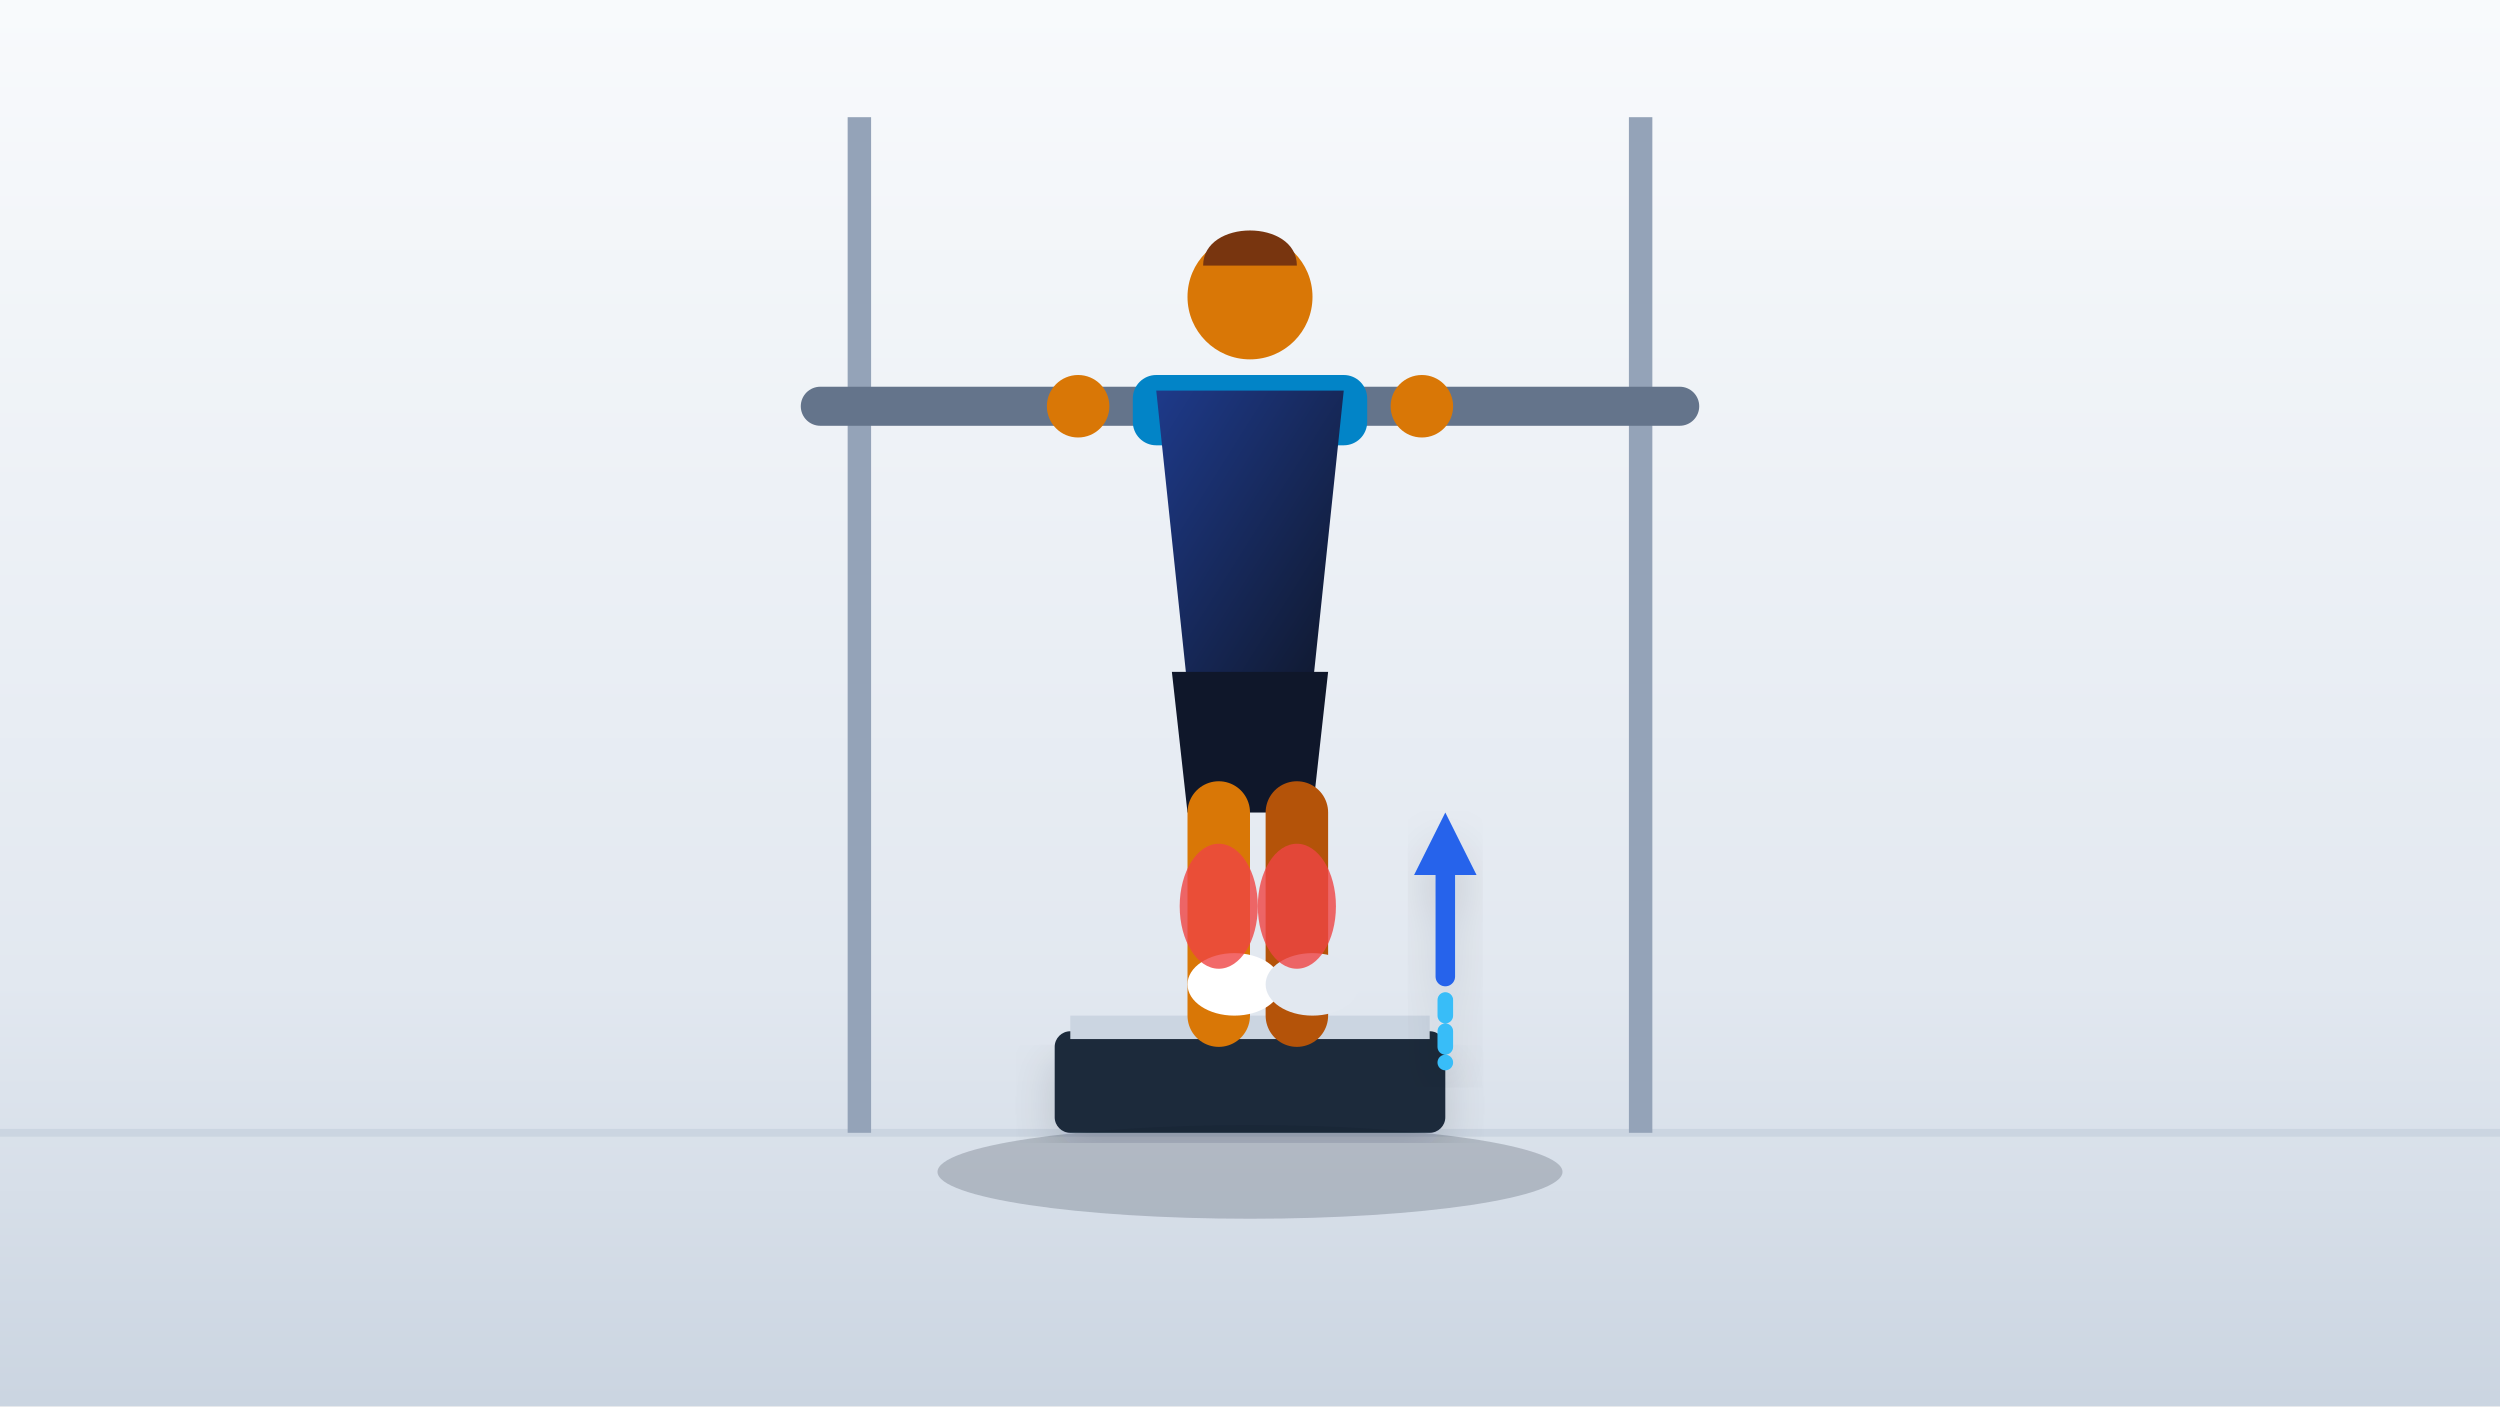
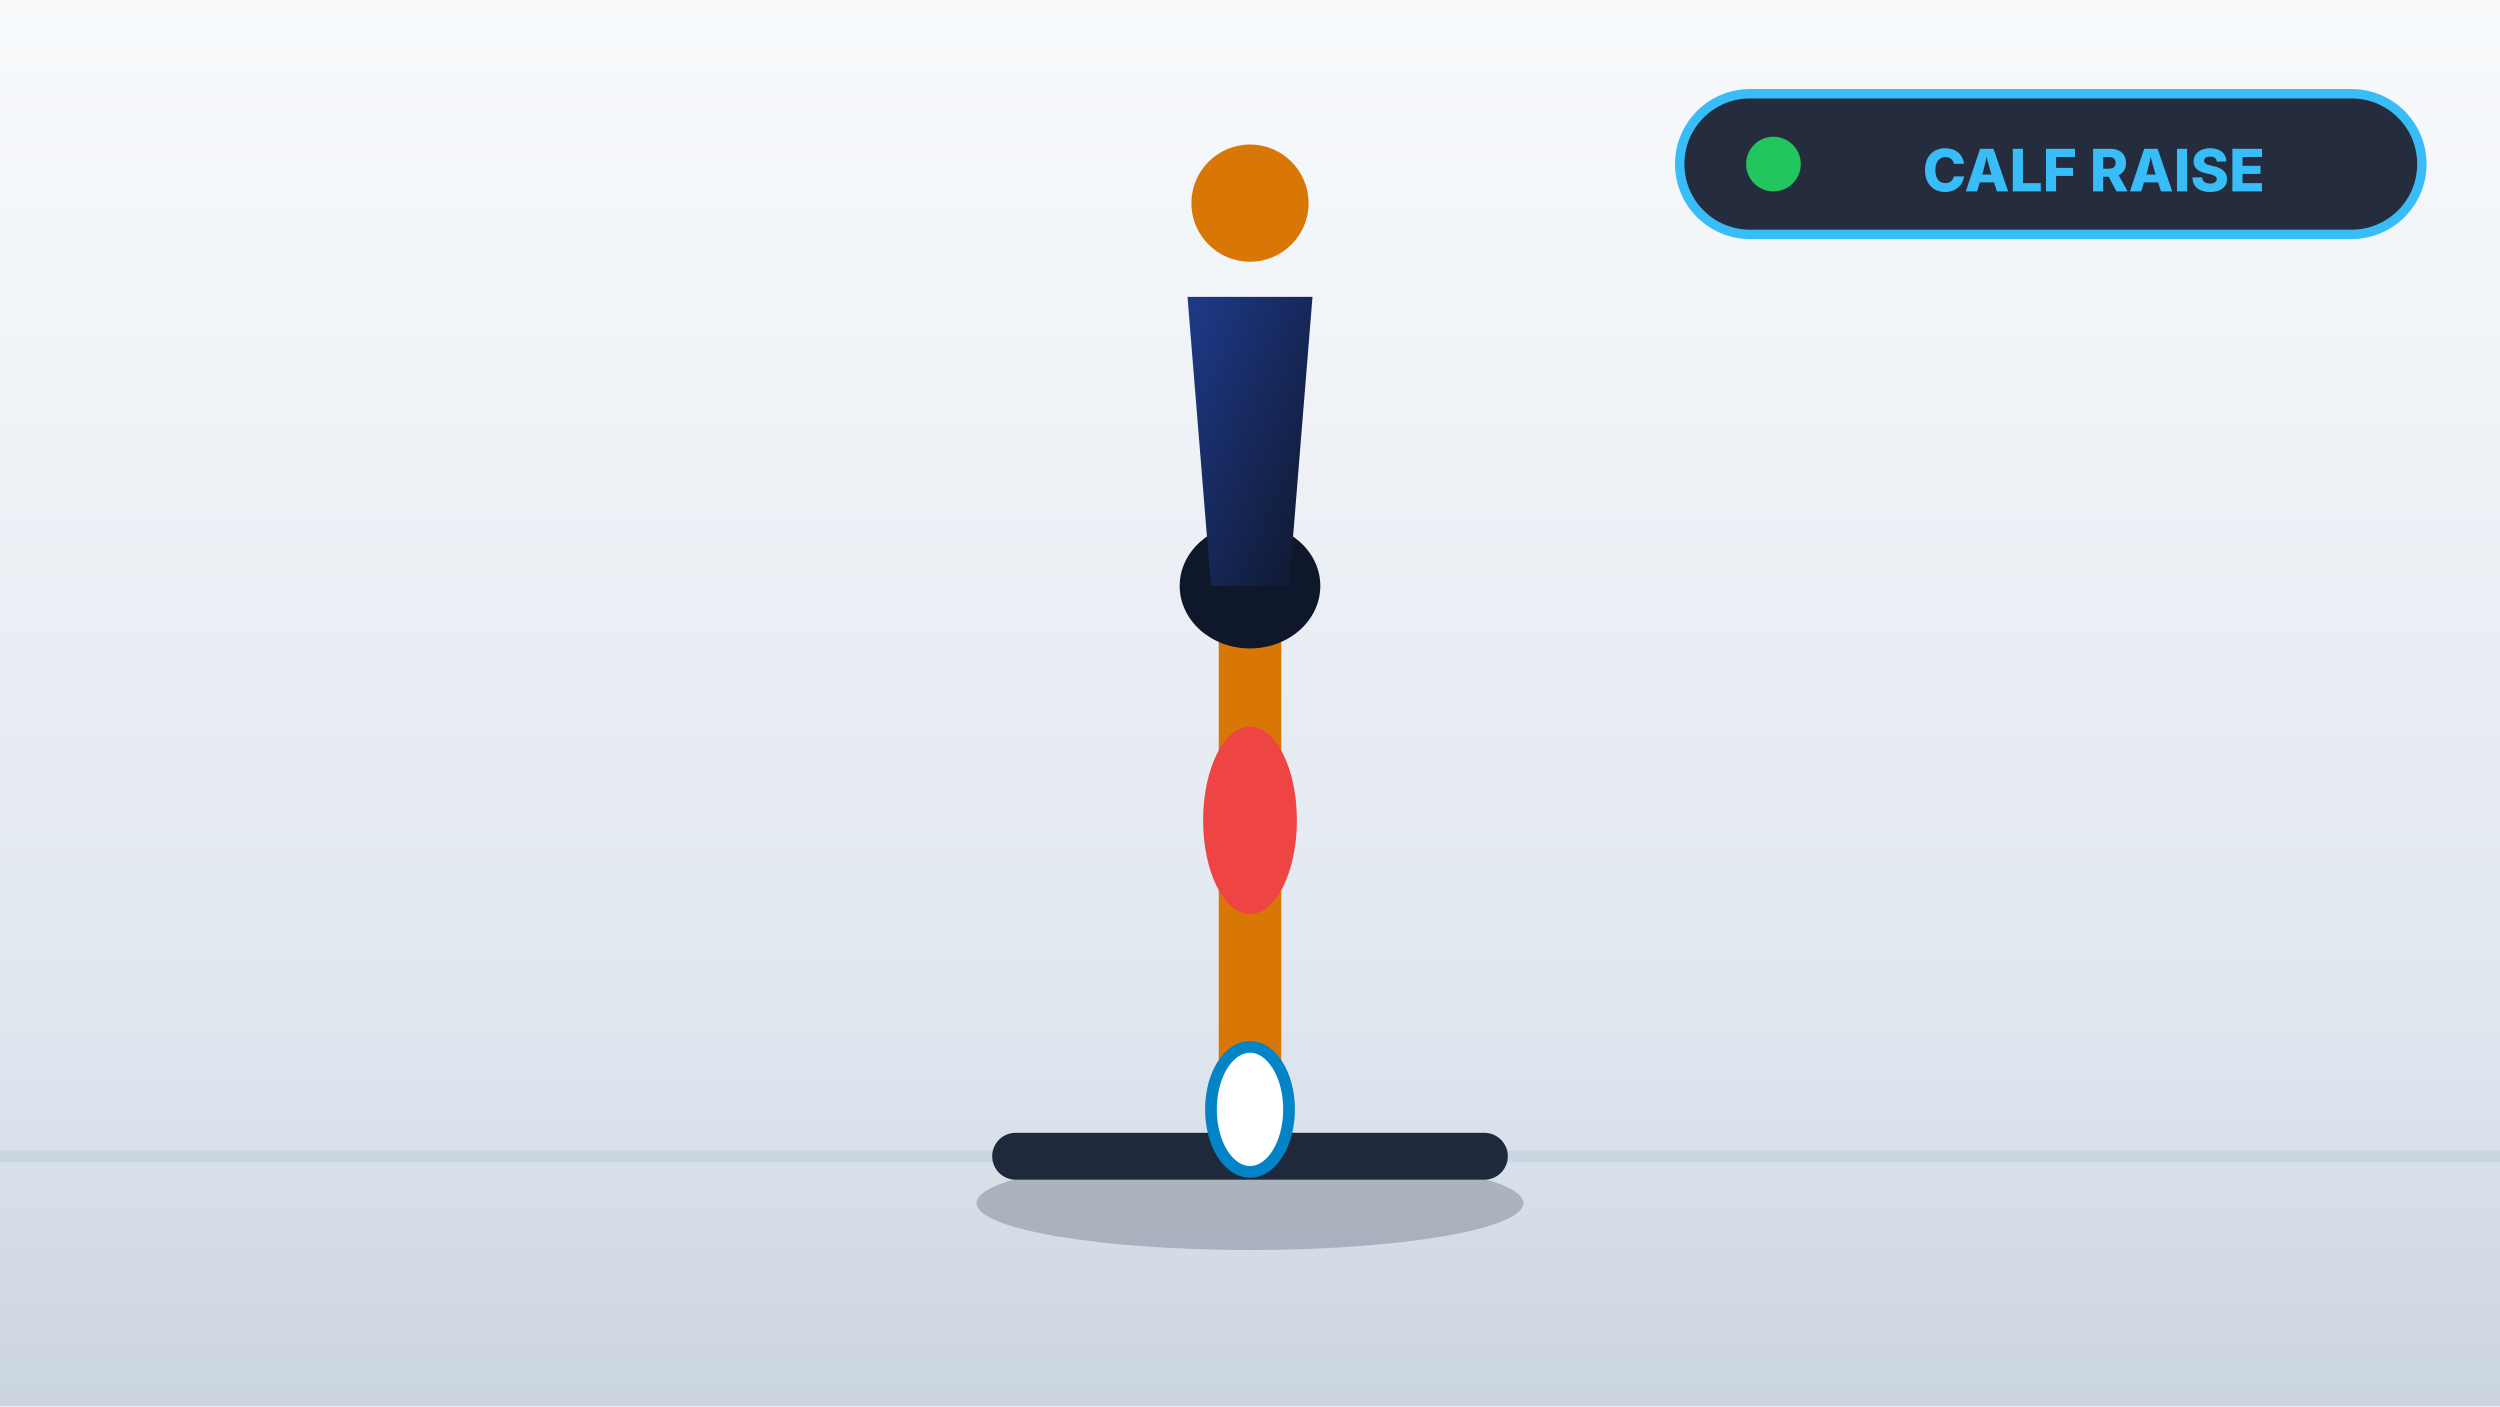
<svg xmlns="http://www.w3.org/2000/svg" viewBox="0 0 320 180" width="100%" height="100%" preserveAspectRatio="xMidYMid meet">
  <defs>
    <linearGradient id="gymFloor" x1="0" y1="0" x2="0" y2="1">
      <stop offset="0%" stop-color="#f8fafc" />
      <stop offset="70%" stop-color="#e2e8f0" />
      <stop offset="100%" stop-color="#cbd5e1" />
    </linearGradient>
+     <linearGradient id="poleGrad" x1="0" y1="0" x2="1" y2="0">
+       <stop offset="0%" stop-color="#1e293b" />
+       <stop offset="100%" stop-color="#475569" />
+     </linearGradient>
+     <linearGradient id="machGrad" x1="0" y1="0" x2="1" y2="0">
+       <stop offset="0%" stop-color="#1e293b" />
+       <stop offset="100%" stop-color="#334155" />
+     </linearGradient>
    <linearGradient id="kitGrad" x1="0" y1="0" x2="1" y2="1">
      <stop offset="0%" stop-color="#1e3a8a" />
      <stop offset="100%" stop-color="#0f172a" />
    </linearGradient>
    <filter id="dropShadow" x="-10%" y="-10%" width="120%" height="120%">
-       <feDropShadow dx="0" dy="3" stdDeviation="3" flood-color="#0f172a" flood-opacity="0.15" />
+       <feDropShadow dx="0" dy="3" stdDeviation="3" flood-color="#0f172a" flood-opacity="0.16" />
+     </filter>
+     <filter id="glowCyan" x="-20%" y="-20%" width="140%" height="140%">
+       <feGaussianBlur stdDeviation="3" result="blur" />
+       <feMerge>
+         <feMergeNode in="blur" />
+         <feMergeNode in="SourceGraphic" />
+       </feMerge>
    </filter>
  </defs>
  <rect width="320" height="180" fill="url(#gymFloor)" />
-   <line x1="0" y1="145" x2="320" y2="145" stroke="#cbd5e1" stroke-width="1" />
-   <line x1="110" y1="15" x2="110" y2="145" stroke="#94a3b8" stroke-width="3" />
-   <line x1="210" y1="15" x2="210" y2="145" stroke="#94a3b8" stroke-width="3" />
-   <rect x="135" y="132" width="50" height="13" rx="2" fill="#1e293b" filter="url(#dropShadow)" />
-   <rect x="137" y="130" width="46" height="3" fill="#cbd5e1" />
-   <ellipse cx="160" cy="150" rx="40" ry="6" fill="#0f172a" opacity="0.2" />
-   <line x1="105" y1="52" x2="215" y2="52" stroke="#64748b" stroke-width="5" stroke-linecap="round" />
-   <rect x="145" y="48" width="30" height="9" rx="3" fill="#0284c7" />
-   <circle cx="160" cy="38" r="8" fill="#d97706" />
-   <path d="M154,34 C154,28 166,28 166,34 Z" fill="#78350f" />
-   <ellipse cx="138" cy="52" rx="4" ry="4" fill="#d97706" />
-   <ellipse cx="182" cy="52" rx="4" ry="4" fill="#d97706" />
-   <path d="M148,50 L172,50 L168,88 L152,88 Z" fill="url(#kitGrad)" />
-   <path d="M150,86 L170,86 L168,104 L152,104 Z" fill="#0f172a" />
-   <line x1="156" y1="104" x2="156" y2="130" stroke="#d97706" stroke-width="8" stroke-linecap="round" />
-   <line x1="166" y1="104" x2="166" y2="130" stroke="#b45309" stroke-width="8" stroke-linecap="round" />
-   <ellipse cx="158" cy="126" rx="6" ry="4" fill="#ffffff" />
-   <ellipse cx="168" cy="126" rx="6" ry="4" fill="#e2e8f0" />
-   <ellipse cx="156" cy="116" rx="5" ry="8" fill="#ef4444" opacity="0.8" />
-   <ellipse cx="166" cy="116" rx="5" ry="8" fill="#ef4444" opacity="0.8" />
-   <g filter="url(#dropShadow)">
-     <path d="M185,125 L185,108" stroke="#2563eb" stroke-width="2.5" stroke-linecap="round" />
-     <polygon points="181,112 185,104 189,112" fill="#2563eb" />
-     <path d="M185,128 L185,136" stroke="#38bdf8" stroke-width="2" stroke-linecap="round" stroke-dasharray="2,2" />
+   <line x1="0" y1="148" x2="320" y2="148" stroke="#cbd5e1" stroke-width="1.5" />
+   <ellipse cx="160" cy="154" rx="35" ry="6" fill="#0f172a" opacity="0.22" />
+   <line x1="130" y1="148" x2="190" y2="148" stroke="#1e293b" stroke-width="6" stroke-linecap="round" />
+   <g>
+     <animateTransform attributeName="transform" type="translate" values="0 0; 0 -20; 0 -20; 0 0" keyTimes="0; 0.42; 0.65; 1" dur="2.5s" repeatCount="indefinite" />
+     <line x1="160" y1="75" x2="160" y2="140" stroke="#d97706" stroke-width="8" stroke-linecap="round" />
+     <ellipse cx="160" cy="75" rx="9" ry="8" fill="#0f172a" />
+     <path d="M152,38 L168,38 L165,75 L155,75 Z" fill="url(#kitGrad)" />
+     <circle cx="160" cy="26" r="7.5" fill="#d97706" />
+     <ellipse cx="160" cy="142" rx="5" ry="8" fill="#ffffff" stroke="#0284c7" stroke-width="1.5" />
+     <ellipse cx="160" cy="105" rx="6" ry="12" fill="#ef4444">
+       <animate attributeName="opacity" values="0.3; 1; 1; 0.3" dur="2.5s" repeatCount="indefinite" />
+     </ellipse>
+   </g>
+   <g transform="translate(215, 12)">
+     <rect x="0" y="0" width="95" height="18" rx="9" fill="#0f172a" fill-opacity="0.9" stroke="#38bdf8" stroke-width="1.2" />
+     <circle cx="12" cy="9" r="3.5" fill="#22c55e">
+       <animate attributeName="opacity" values="1; 0.2; 1" dur="1.1s" repeatCount="indefinite" />
+     </circle>
+     <text x="53" y="12.5" fill="#38bdf8" font-size="7.5" font-family="-apple-system, sans-serif" font-weight="800" text-anchor="middle">CALF RAISE</text>
  </g>
</svg>
